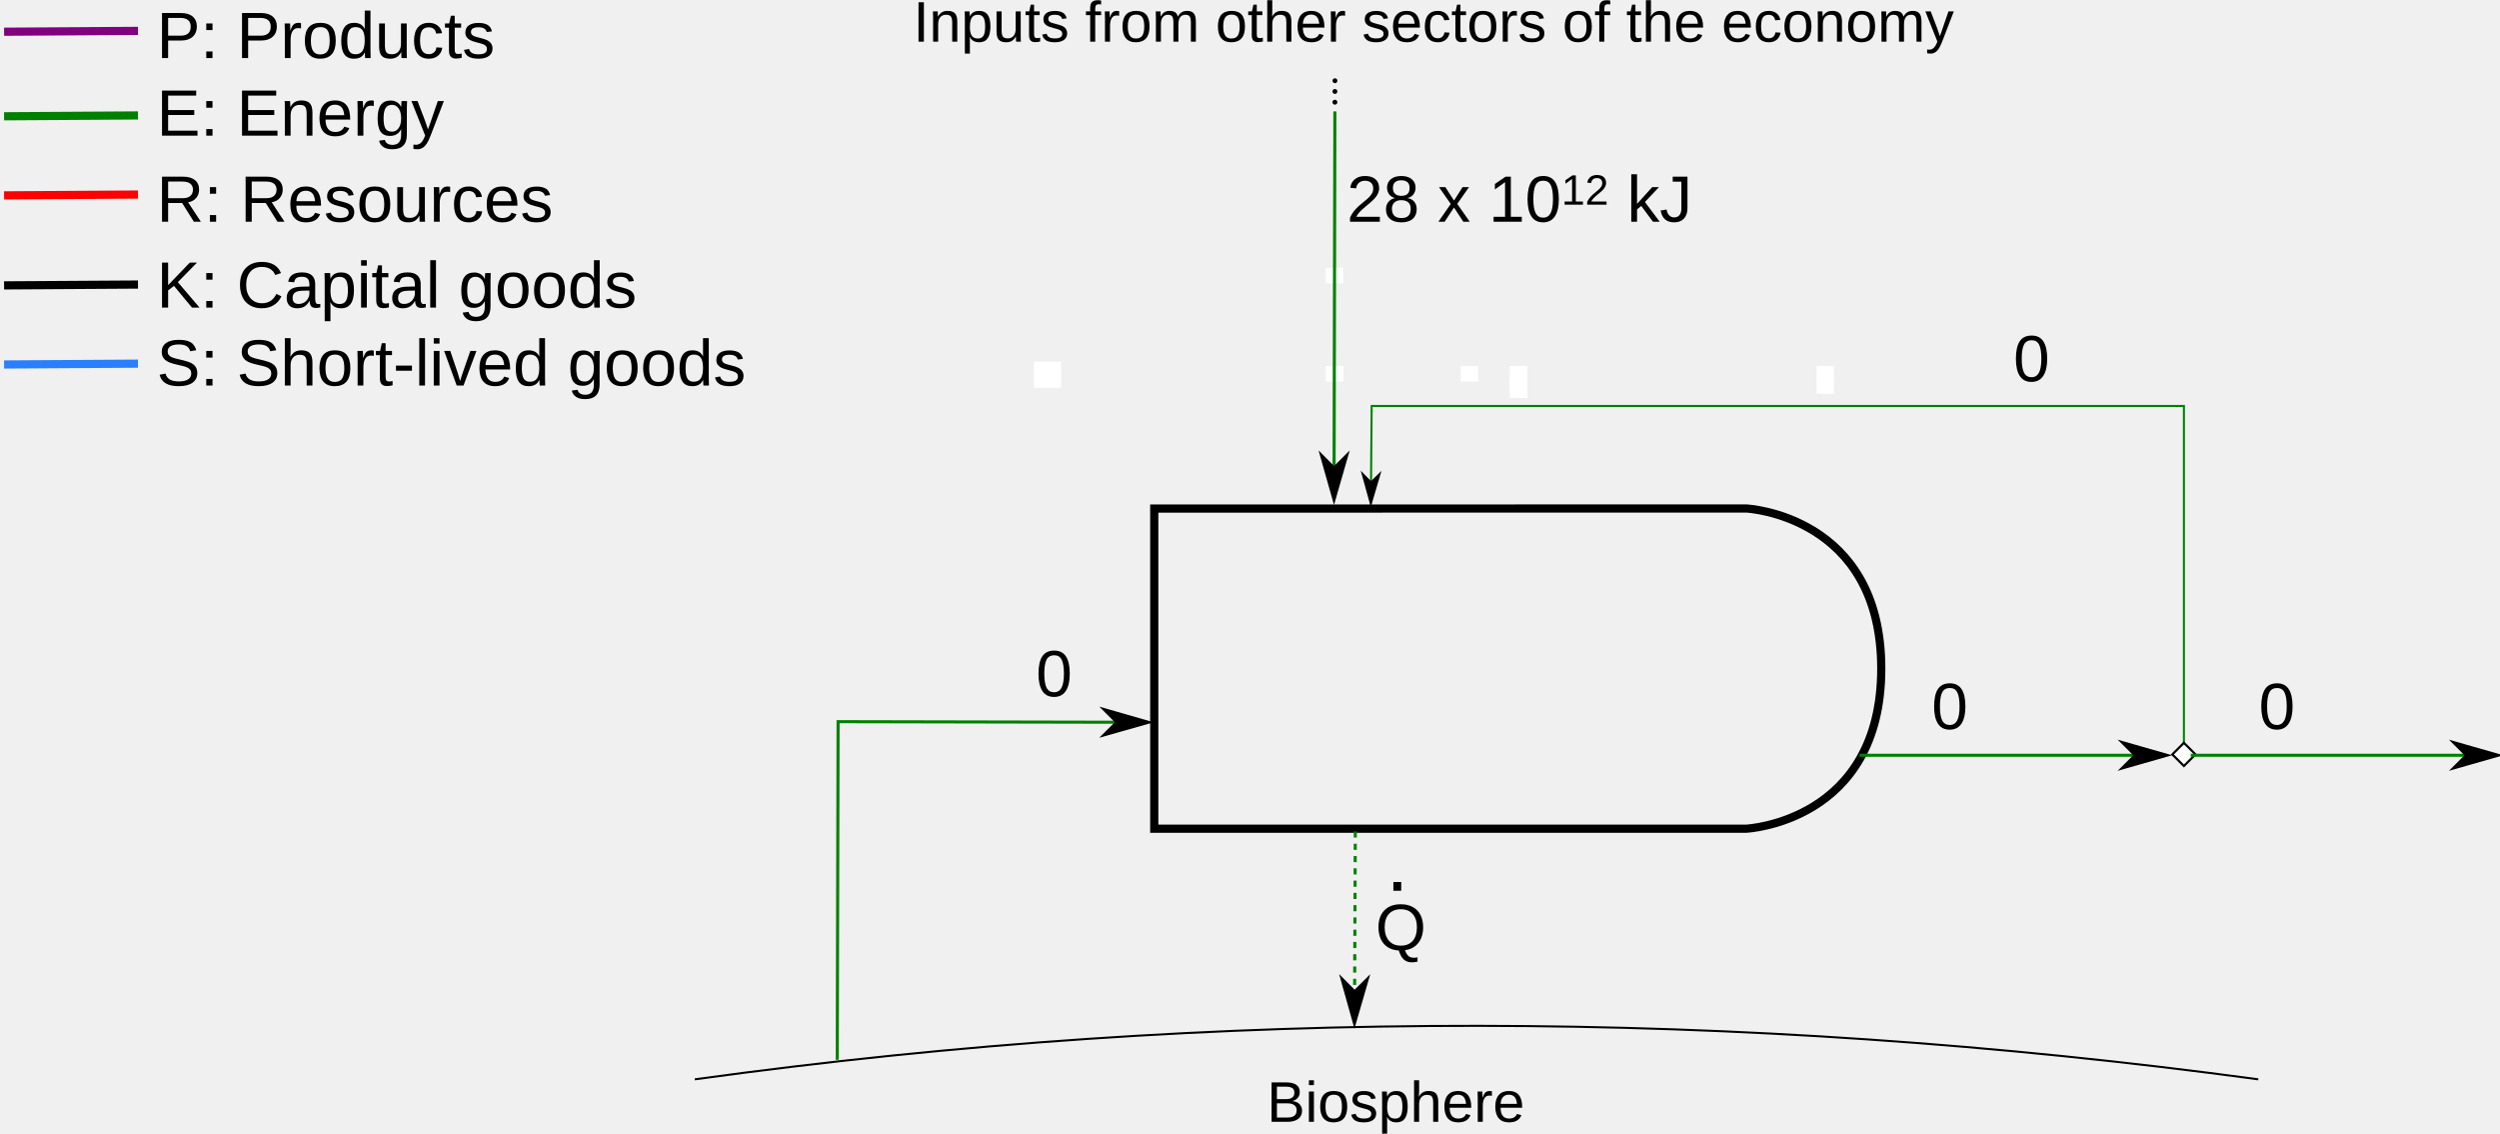
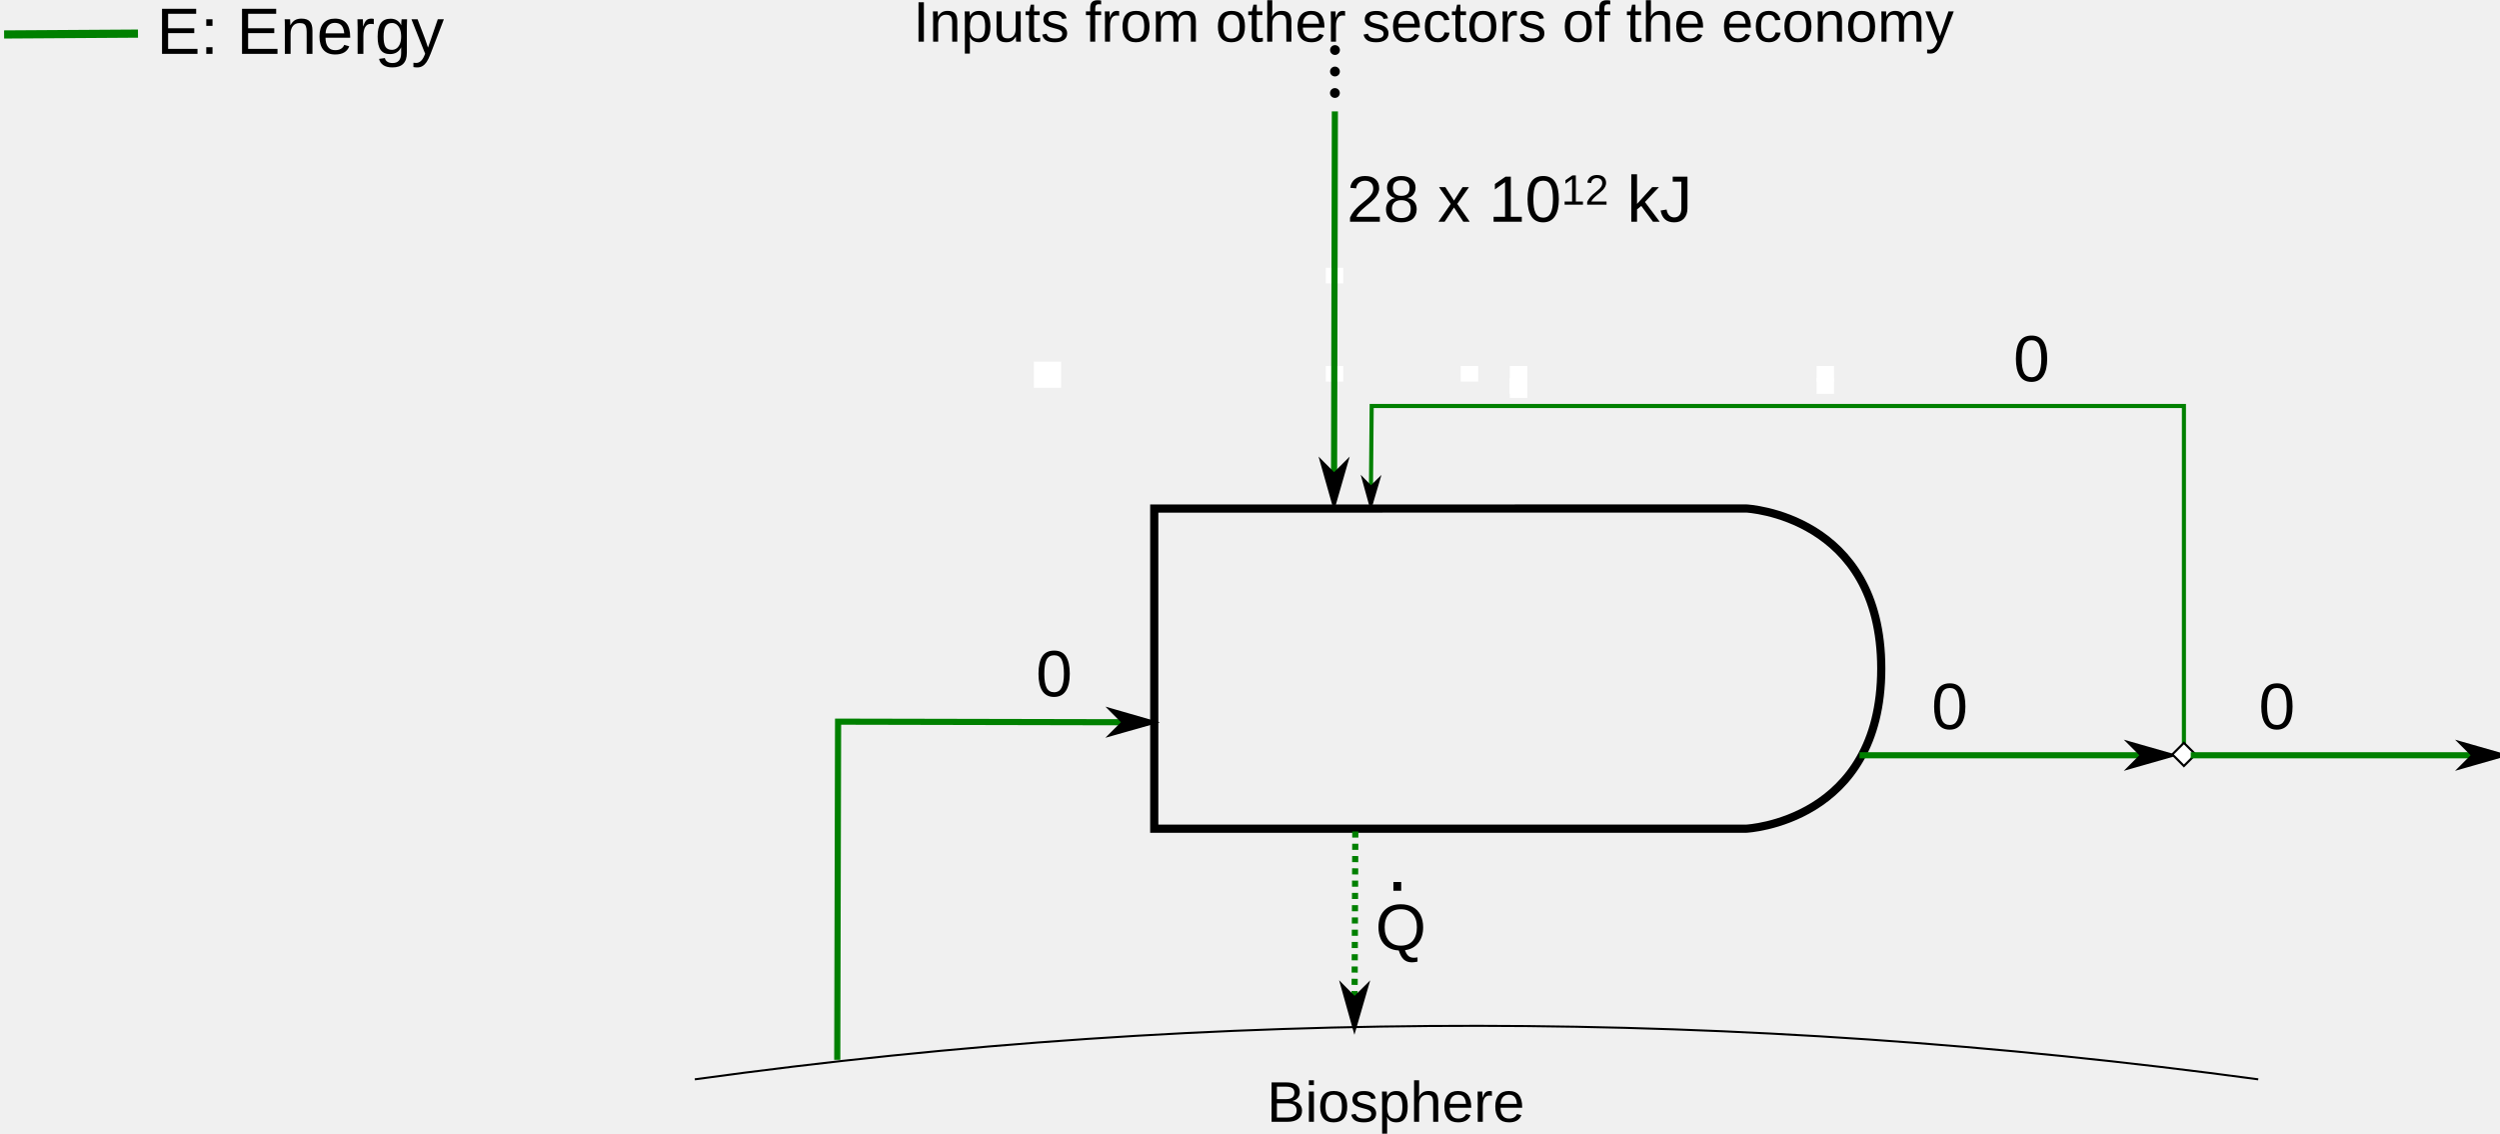
<svg xmlns="http://www.w3.org/2000/svg" width="1222.111" height="553.949" id="svg2" version="1.1">
  <defs id="defs4">
+     <marker orient="auto" refY="0.0" refX="0.0" id="EmptyDiamondM" style="overflow:visible">
+       <path id="path4078" d="M 0,-7.071 L -7.071,0 L 0,7.071 L 7.071,0 L 0,-7.071 z " style="fill-rule:evenodd;fill:#FFFFFF;stroke:#000000;stroke-width:1.0pt;marker-start:none" transform="scale(0.4)" />
+     </marker>
+     <marker orient="auto" refY="0.0" refX="0.0" id="Arrow1Mend" style="overflow:visible;">
+       <path id="path3977" d="M 0.0,0.0 L 5.0,-5.0 L -12.5,0.0 L 5.0,5.0 L 0.0,0.0 z " style="fill-rule:evenodd;stroke:#000000;stroke-width:1.0pt;marker-start:none;" transform="scale(0.4) rotate(180) translate(10,0)" />
+     </marker>
    <marker orient="auto" refY="0" refX="0" id="Arrow2Mend" style="overflow:visible">
      <path id="path3888" style="font-size:12px;fill-rule:evenodd;stroke-width:0.625;stroke-linejoin:round" d="M 8.719,4.034 -2.207,0.016 8.719,-4.002 c -1.745,2.372 -1.735,5.617 -6e-7,8.035 z" transform="scale(-0.6,-0.6)" />
    </marker>
    <marker orient="auto" refY="0" refX="0" id="EmptyDiamondL" style="overflow:visible">
      <path id="path3968" d="M 0,-7.071 -7.071,0 0,7.071 7.071,0 0,-7.071 z" style="fill:#ffffff;fill-rule:evenodd;stroke:#000000;stroke-width:1pt;marker-start:none" transform="scale(0.8,0.8)" />
    </marker>
    <marker style="overflow:visible" id="InfiniteLineStart" refX="0" refY="0" orient="auto">
      <g id="g4034" transform="translate(-13,0)">
        <circle d="M 3.8,0 C 3.8,0.442 3.442,0.8 3,0.8 2.558,0.8 2.2,0.442 2.2,0 c 0,-0.442 0.358,-0.8 0.8,-0.8 0.442,0 0.8,0.358 0.8,0.8 z" id="circle4036" r="0.8" cy="0" cx="3" />
        <circle d="M 7.3,0 C 7.3,0.442 6.942,0.8 6.5,0.8 6.058,0.8 5.7,0.442 5.7,0 c 0,-0.442 0.358,-0.8 0.8,-0.8 0.442,0 0.8,0.358 0.8,0.8 z" id="circle4038" r="0.8" cy="0" cx="6.5" />
        <circle d="M 10.8,0 C 10.8,0.442 10.442,0.8 10,0.8 9.558,0.8 9.2,0.442 9.2,0 c 0,-0.442 0.358,-0.8 0.8,-0.8 0.442,0 0.8,0.358 0.8,0.8 z" id="circle4040" r="0.8" cy="0" cx="10" />
      </g>
    </marker>
    <marker orient="auto" refY="0" refX="0" id="Arrow1Lend" style="overflow:visible">
      <path id="path3792" d="M 0,0 5,-5 -12.5,0 5,5 0,0 z" style="fill-rule:evenodd;stroke:#000000;stroke-width:1pt;marker-start:none" transform="matrix(-0.8,0,0,-0.8,-10,0)" />
    </marker>
    <marker orient="auto" refY="0" refX="0" id="Arrow1Lstart-0" style="overflow:visible">
      <path id="path4143-5" d="M 0,0 5,-5 -12.5,0 5,5 0,0 z" style="fill-rule:evenodd;stroke:#000000;stroke-width:1pt;marker-start:none" transform="matrix(0.8,0,0,0.8,10,0)" />
    </marker>
    <marker orient="auto" refY="0" refX="0" id="Arrow1Lend-7" style="overflow:visible">
      <path id="path4132-0" d="M 0,0 5,-5 -12.5,0 5,5 0,0 z" style="fill-rule:evenodd;stroke:#000000;stroke-width:1pt;marker-start:none" transform="matrix(-0.8,0,0,-0.8,-10,0)" />
    </marker>
    <marker style="overflow:visible" id="InfiniteLineStart-0" refX="0" refY="0" orient="auto">
      <g id="g4065-5" transform="translate(-13,0)">
        <circle d="M 3.8,0 C 3.8,0.442 3.442,0.8 3,0.8 2.558,0.8 2.2,0.442 2.2,0 c 0,-0.442 0.358,-0.8 0.8,-0.8 0.442,0 0.8,0.358 0.8,0.8 z" id="circle4067-6" r="0.8" cy="0" cx="3" />
        <circle d="M 7.3,0 C 7.3,0.442 6.942,0.8 6.5,0.8 6.058,0.8 5.7,0.442 5.7,0 c 0,-0.442 0.358,-0.8 0.8,-0.8 0.442,0 0.8,0.358 0.8,0.8 z" id="circle4069-78" r="0.8" cy="0" cx="6.5" />
        <circle d="M 10.8,0 C 10.8,0.442 10.442,0.8 10,0.8 9.558,0.8 9.2,0.442 9.2,0 c 0,-0.442 0.358,-0.8 0.8,-0.8 0.442,0 0.8,0.358 0.8,0.8 z" id="circle4071-06" r="0.8" cy="0" cx="10" />
      </g>
    </marker>
    <marker orient="auto" refY="0" refX="0" id="EmptyDiamondL-1" style="overflow:visible">
      <path id="path4169" d="M 0,-7.071 -7.071,0 0,7.071 7.071,0 0,-7.071 z" style="fill:#ffffff;fill-rule:evenodd;stroke:#000000;stroke-width:1pt;marker-start:none" transform="scale(0.8,0.8)" />
    </marker>
    <marker orient="auto" refY="0" refX="0" id="Arrow1Lstart-7" style="overflow:visible">
      <path id="path4143-9" d="M 0,0 5,-5 -12.5,0 5,5 0,0 z" style="fill-rule:evenodd;stroke:#000000;stroke-width:1pt;marker-start:none" transform="matrix(0.8,0,0,0.8,10,0)" />
    </marker>
    <marker orient="auto" refY="0" refX="0" id="Arrow1Lend-0" style="overflow:visible">
      <path id="path4132-2" d="M 0,0 5,-5 -12.5,0 5,5 0,0 z" style="fill-rule:evenodd;stroke:#000000;stroke-width:1pt;marker-start:none" transform="matrix(-0.8,0,0,-0.8,-10,0)" />
    </marker>
    <marker style="overflow:visible" id="InfiniteLineStart-3" refX="0" refY="0" orient="auto">
      <g id="g4065-9" transform="translate(-13,0)">
        <circle d="M 3.8,0 C 3.8,0.442 3.442,0.8 3,0.8 2.558,0.8 2.2,0.442 2.2,0 c 0,-0.442 0.358,-0.8 0.8,-0.8 0.442,0 0.8,0.358 0.8,0.8 z" id="circle4067-9" r="0.8" cy="0" cx="3" />
        <circle d="M 7.3,0 C 7.3,0.442 6.942,0.8 6.5,0.8 6.058,0.8 5.7,0.442 5.7,0 c 0,-0.442 0.358,-0.8 0.8,-0.8 0.442,0 0.8,0.358 0.8,0.8 z" id="circle4069-7" r="0.8" cy="0" cx="6.5" />
        <circle d="M 10.8,0 C 10.8,0.442 10.442,0.8 10,0.8 9.558,0.8 9.2,0.442 9.2,0 c 0,-0.442 0.358,-0.8 0.8,-0.8 0.442,0 0.8,0.358 0.8,0.8 z" id="circle4071-0" r="0.8" cy="0" cx="10" />
      </g>
    </marker>
    <marker orient="auto" refY="0" refX="0" id="InfiniteLineStart-7" style="overflow:visible">
      <g transform="translate(-13,0)" id="g4065">
        <circle cx="3" cy="0" r="0.8" id="circle4067" d="M 3.8,0 C 3.8,0.442 3.442,0.8 3,0.8 2.558,0.8 2.2,0.442 2.2,0 c 0,-0.442 0.358,-0.8 0.8,-0.8 0.442,0 0.8,0.358 0.8,0.8 z" />
        <circle cx="6.5" cy="0" r="0.8" id="circle4069" d="M 7.3,0 C 7.3,0.442 6.942,0.8 6.5,0.8 6.058,0.8 5.7,0.442 5.7,0 c 0,-0.442 0.358,-0.8 0.8,-0.8 0.442,0 0.8,0.358 0.8,0.8 z" />
        <circle cx="10" cy="0" r="0.8" id="circle4071" d="M 10.8,0 C 10.8,0.442 10.442,0.8 10,0.8 9.558,0.8 9.2,0.442 9.2,0 c 0,-0.442 0.358,-0.8 0.8,-0.8 0.442,0 0.8,0.358 0.8,0.8 z" />
      </g>
    </marker>
    <marker style="overflow:visible" id="Arrow1Lend-2" refX="0" refY="0" orient="auto">
      <path transform="matrix(-0.8,0,0,-0.8,-10,0)" style="fill-rule:evenodd;stroke:#000000;stroke-width:1pt;marker-start:none" d="M 0,0 5,-5 -12.5,0 5,5 0,0 z" id="path4132" />
    </marker>
    <marker style="overflow:visible" id="Arrow1Lstart" refX="0" refY="0" orient="auto">
      <path transform="matrix(0.8,0,0,0.8,10,0)" style="fill-rule:evenodd;stroke:#000000;stroke-width:1pt;marker-start:none" d="M 0,0 5,-5 -12.5,0 5,5 0,0 z" id="path4143" />
    </marker>
  </defs>
  <g id="layer1" transform="translate(833.1399,-154.8821)">
    <text xml:space="preserve" style="font-size:32px;font-style:normal;font-variant:normal;font-weight:bold;font-stretch:expanded;text-align:start;line-height:125%;letter-spacing:0px;word-spacing:0px;text-anchor:start;fill:#000000;fill-opacity:1;stroke:none;font-family:Engravers MT;-inkscape-font-specification:Engravers MT Bold Expanded" x="292.258" y="107.663" id="text6668" transform="translate(-121.7803,643.7631)">
      <tspan id="tspan6670" x="292.258" y="107.663" />
    </text>
-     <path id="path4734" d="m -831.14,170.394 65.479,-0.414" style="fill:none;stroke:#800080;stroke-width:4;stroke-linecap:butt;stroke-linejoin:miter;stroke-opacity:1;marker-start:none;marker-end:none" />
-     <path style="fill:none;stroke:#000000;stroke-width:4;stroke-linecap:butt;stroke-linejoin:miter;stroke-opacity:1;marker-start:none;marker-end:none" d="m -831.14,294.394 65.479,-0.414" id="path4736" />
-     <path style="fill:none;stroke:#008000;stroke-width:4;stroke-linecap:butt;stroke-linejoin:miter;stroke-opacity:1;marker-start:none;marker-end:none" d="m -831.14,211.728 65.479,-0.414" id="path4738" />
-     <path id="path4740" d="m -831.14,333.061 65.479,-0.414" style="fill:none;stroke:#2a7fff;stroke-width:4;stroke-linecap:butt;stroke-linejoin:miter;stroke-opacity:1;marker-start:none;marker-end:none" />
-     <text xml:space="preserve" style="font-size:32px;font-style:normal;font-variant:normal;font-weight:normal;font-stretch:normal;text-align:start;line-height:125%;letter-spacing:0px;word-spacing:0px;text-anchor:start;fill:#000000;fill-opacity:1;stroke:none;font-family:Arial;-inkscape-font-specification:Arial" x="-756.526" y="183.267" id="text5894">
-       <tspan id="tspan5896" x="-756.526" y="183.267">P: Products</tspan>
-     </text>
-     <text id="text5898" y="221.202" x="-756.526" style="font-size:32px;font-style:normal;font-variant:normal;font-weight:normal;font-stretch:normal;text-align:start;line-height:125%;letter-spacing:0px;word-spacing:0px;text-anchor:start;fill:#000000;fill-opacity:1;stroke:none;font-family:Arial;-inkscape-font-specification:Arial" xml:space="preserve">
-       <tspan y="221.202" x="-756.526" id="tspan5900">E: Energy</tspan>
-     </text>
-     <text xml:space="preserve" style="font-size:32px;font-style:normal;font-variant:normal;font-weight:normal;font-stretch:normal;text-align:start;line-height:125%;letter-spacing:0px;word-spacing:0px;text-anchor:start;fill:#000000;fill-opacity:1;stroke:none;font-family:Arial;-inkscape-font-specification:Arial" x="-756.526" y="343.357" id="text5902">
-       <tspan id="tspan5904" x="-756.526" y="343.357">S: Short-lived goods</tspan>
-     </text>
-     <text id="text5906" y="305.267" x="-756.526" style="font-size:32px;font-style:normal;font-variant:normal;font-weight:normal;font-stretch:normal;text-align:start;line-height:125%;letter-spacing:0px;word-spacing:0px;text-anchor:start;fill:#000000;fill-opacity:1;stroke:none;font-family:Arial;-inkscape-font-specification:Arial" xml:space="preserve">
-       <tspan y="305.267" x="-756.526" id="tspan5908">K: Capital goods</tspan>
+     <path style="fill:none;stroke:#008000;stroke-width:4;stroke-linecap:butt;stroke-linejoin:miter;stroke-opacity:1;marker-start:none;marker-end:none" d="m -831.14,171.728 65.479,-0.414" id="path4738" />
+     <text id="text5898" y="181.202" x="-756.526" style="font-size:32px;font-style:normal;font-variant:normal;font-weight:normal;font-stretch:normal;text-align:start;line-height:125%;letter-spacing:0px;word-spacing:0px;text-anchor:start;fill:#000000;fill-opacity:1;stroke:none;font-family:Arial;-inkscape-font-specification:Arial" xml:space="preserve">
+       <tspan y="181.202" x="-756.526" id="tspan5900">E: Energy</tspan>
    </text>
    <path id="path6782" d="m -268.666,403.498 0,156.485 289.541,0 c 0,0 66,-3.206 66,-78.265 0,-75.059 -66,-78.265 -66,-78.265 z" style="fill:none;stroke:#000000;stroke-width:4;stroke-linecap:butt;stroke-linejoin:miter;stroke-opacity:1" />
-     <path id="path6786" d="m -423.691,672.966 0.409,-165.304 151.459,0.31" style="fill:none;stroke:#008000;stroke-width:1.5;stroke-linecap:butt;stroke-linejoin:miter;stroke-opacity:1;marker-start:none;marker-end:url(#Arrow1Lend)" />
-     <path style="fill:none;stroke:#008000;stroke-width:1.5;stroke-linecap:butt;stroke-linejoin:miter;stroke-miterlimit:4;stroke-opacity:1;stroke-dasharray:3, 3;stroke-dashoffset:0;marker-start:none;marker-end:url(#Arrow1Lend)" d="m -170.335,561.347 -0.414,93.479" id="path6816" />
-     <path id="path6824" d="m 76.221,524.076 150,0.009" style="fill:none;stroke:#008000;stroke-width:1.5;stroke-linecap:butt;stroke-linejoin:miter;stroke-opacity:1;marker-end:url(#Arrow1Lend)" />
-     <path id="path6826" d="m 234.88,523.677 0.005,-170.33 -397.219,0 -0.414,47.479" style="fill:none;stroke:#008000;stroke-width:1px;stroke-linecap:butt;stroke-linejoin:miter;stroke-opacity:1;marker-start:url(#EmptyDiamondL);marker-end:url(#Arrow1Lend)" />
+     <path id="path6786" d="m -423.691,672.966 0.409,-165.304 151.459,0.31" style="fill:none;stroke:#008000;stroke-width:3;stroke-linecap:butt;stroke-linejoin:miter;stroke-opacity:1;marker-start:none;marker-end:url(#Arrow1Mend)" />
+     <path style="fill:none;stroke:#008000;stroke-width:3;stroke-linecap:butt;stroke-linejoin:miter;stroke-miterlimit:4;stroke-opacity:1;stroke-dasharray:3, 3;stroke-dashoffset:0;marker-start:none;marker-end:url(#Arrow1Mend)" d="m -170.335,561.347 -0.414,93.479" id="path6816" />
+     <path id="path6824" d="m 76.221,524.076 150,0.009" style="fill:none;stroke:#008000;stroke-width:3;stroke-linecap:butt;stroke-linejoin:miter;stroke-opacity:1;marker-end:url(#Arrow1Mend)" />
+     <path id="path6826" d="m 234.88,523.677 0.005,-170.33 -397.219,0 -0.414,47.479" style="fill:none;stroke:#008000;stroke-width:2;stroke-linecap:butt;stroke-linejoin:miter;stroke-opacity:1;marker-start:url(#EmptyDiamondM);marker-end:url(#Arrow1Mend)" />
    <rect style="fill:#ffffff;fill-opacity:1;stroke:none" id="rect6832" width="8.523" height="7.626" x="55.239" y="339.793" />
    <rect y="339.793" x="-94.761" height="7.626" width="8.523" id="rect6836" style="fill:#ffffff;fill-opacity:1;stroke:none" />
    <rect style="fill:#ffffff;fill-opacity:1;stroke:none" id="rect6838" width="8.523" height="7.626" x="-94.761" y="341.793" />
    <rect style="fill:#ffffff;fill-opacity:1;stroke:none" id="rect6852" width="13.338" height="12.782" x="-327.548" y="331.666" />
    <rect y="333.793" x="55.239" height="7.626" width="8.523" id="rect6854" style="fill:#ffffff;fill-opacity:1;stroke:none" />
    <rect y="339.793" x="-94.761" height="7.626" width="8.523" id="rect6862" style="fill:#ffffff;fill-opacity:1;stroke:none" />
    <rect style="fill:#ffffff;fill-opacity:1;stroke:none" id="rect6866" width="8.523" height="7.626" x="-94.761" y="333.793" />
    <rect y="333.793" x="-184.761" height="7.626" width="8.523" id="rect4707" style="fill:#ffffff;fill-opacity:1;stroke:none" />
    <rect y="333.793" x="-118.761" height="7.626" width="8.523" id="rect4711" style="fill:#ffffff;fill-opacity:1;stroke:none" />
    <rect style="fill:#ffffff;fill-opacity:1;stroke:none" id="rect4709" width="8.523" height="7.626" x="-184.761" y="285.793" />
-     <path id="path4705" d="m -180.334,209.347 -0.414,189.479" style="fill:none;stroke:#008000;stroke-width:1.5;stroke-linecap:butt;stroke-linejoin:miter;stroke-opacity:1;marker-start:url(#InfiniteLineStart-7);marker-end:url(#Arrow1Lend)" />
+     <path id="path4705" d="m -180.334,209.347 -0.414,189.479" style="fill:none;stroke:#008000;stroke-width:3;stroke-linecap:butt;stroke-linejoin:miter;stroke-opacity:1;marker-start:url(#InfiniteLineStart-7);marker-end:url(#Arrow1Mend)" />
    <text id="text4961" y="703.267" x="-131.094" style="font-size:28px;font-style:normal;font-variant:normal;font-weight:normal;font-stretch:normal;text-align:center;line-height:125%;letter-spacing:0px;word-spacing:0px;text-anchor:middle;fill:#000000;fill-opacity:1;stroke:none;font-family:Arial;-inkscape-font-specification:Arial" xml:space="preserve">
      <tspan y="703.267" x="-131.094" id="tspan4963">Biosphere</tspan>
    </text>
    <text id="text4965" y="175.267" x="-386.526" style="font-size:28px;font-style:normal;font-variant:normal;font-weight:normal;font-stretch:normal;text-align:start;line-height:125%;letter-spacing:0px;word-spacing:0px;text-anchor:start;fill:#000000;fill-opacity:1;stroke:none;font-family:Arial;-inkscape-font-specification:Arial" xml:space="preserve">
      <tspan y="175.267" x="-386.526" id="tspan4967">Inputs from other sectors of the economy</tspan>
    </text>
    <path style="fill:none;stroke:#000000;stroke-width:1px;stroke-linecap:butt;stroke-linejoin:miter;stroke-opacity:1" d="m 341.788,527.876 c 256.212,-35.344 510.705,-34.403 764.592,0" id="path3079" transform="translate(-835.1399,154.6341)" />
    <text xml:space="preserve" style="font-size:32px;font-style:normal;font-variant:normal;font-weight:normal;font-stretch:normal;text-align:start;line-height:125%;letter-spacing:0px;word-spacing:0px;text-anchor:start;fill:#000000;fill-opacity:1;stroke:none;font-family:Arial;-inkscape-font-specification:Arial" x="-174.526" y="263.267" id="text3081">
      <tspan id="tspan3083" x="-174.526" y="263.267">28 x 10<tspan style="font-size:65%;baseline-shift:super" id="tspan3208">12</tspan> kJ</tspan>
    </text>
    <text id="text3065" y="495.267" x="-326.526" style="font-size:32px;font-style:normal;font-variant:normal;font-weight:normal;font-stretch:normal;text-align:start;line-height:125%;letter-spacing:0px;word-spacing:0px;text-anchor:start;fill:#000000;fill-opacity:1;stroke:none;font-family:Arial;-inkscape-font-specification:Arial" xml:space="preserve">
      <tspan y="495.267" x="-326.526" id="tspan3067">0</tspan>
    </text>
    <text xml:space="preserve" style="font-size:32px;font-style:normal;font-variant:normal;font-weight:normal;font-stretch:normal;text-align:start;line-height:125%;letter-spacing:0px;word-spacing:0px;text-anchor:start;fill:#000000;fill-opacity:1;stroke:none;font-family:Arial;-inkscape-font-specification:Arial" x="-160.526" y="619.267" id="text3075">
      <tspan id="tspan3077" x="-160.526" y="619.267">Q</tspan>
    </text>
    <text xml:space="preserve" style="font-size:40px;font-style:normal;font-variant:normal;font-weight:normal;font-stretch:normal;text-align:start;line-height:125%;letter-spacing:0px;word-spacing:0px;text-anchor:start;fill:#000000;fill-opacity:1;stroke:none;font-family:Arial;-inkscape-font-specification:Arial" x="-155.367" y="590.324" id="text3082">
      <tspan id="tspan3084" x="-155.367" y="590.324">.</tspan>
    </text>
    <text id="text3086" y="511.267" x="111.474" style="font-size:32px;font-style:normal;font-variant:normal;font-weight:normal;font-stretch:normal;text-align:start;line-height:125%;letter-spacing:0px;word-spacing:0px;text-anchor:start;fill:#000000;fill-opacity:1;stroke:none;font-family:Arial;-inkscape-font-specification:Arial" xml:space="preserve">
      <tspan y="511.267" x="111.474" id="tspan3088">0</tspan>
    </text>
    <text xml:space="preserve" style="font-size:32px;font-style:normal;font-variant:normal;font-weight:normal;font-stretch:normal;text-align:start;line-height:125%;letter-spacing:0px;word-spacing:0px;text-anchor:start;fill:#000000;fill-opacity:1;stroke:none;font-family:Arial;-inkscape-font-specification:Arial" x="151.474" y="341.267" id="text3096">
      <tspan id="tspan3098" x="151.474" y="341.267">0</tspan>
    </text>
-     <path style="fill:none;stroke:#008000;stroke-width:1.5;stroke-linecap:butt;stroke-linejoin:miter;stroke-opacity:1;marker-end:url(#Arrow1Lend)" d="m 238.221,524.076 150,0.009" id="path3082" />
+     <path style="fill:none;stroke:#008000;stroke-width:3;stroke-linecap:butt;stroke-linejoin:miter;stroke-opacity:1;marker-end:url(#Arrow1Mend)" d="m 238.221,524.076 150,0.009" id="path3082" />
    <text xml:space="preserve" style="font-size:32px;font-style:normal;font-variant:normal;font-weight:normal;font-stretch:normal;text-align:start;line-height:125%;letter-spacing:0px;word-spacing:0px;text-anchor:start;fill:#000000;fill-opacity:1;stroke:none;font-family:Arial;-inkscape-font-specification:Arial" x="271.474" y="511.267" id="text3088">
      <tspan id="tspan3090" x="271.474" y="511.267">0</tspan>
    </text>
-     <path style="fill:none;stroke:#ff0000;stroke-width:4;stroke-linecap:butt;stroke-linejoin:miter;stroke-opacity:1;marker-start:none;marker-end:none" d="m -831.14,250.394 65.479,-0.414" id="path3088" />
-     <text id="text3090" y="263.267" x="-756.526" style="font-size:32px;font-style:normal;font-variant:normal;font-weight:normal;font-stretch:normal;text-align:start;line-height:125%;letter-spacing:0px;word-spacing:0px;text-anchor:start;fill:#000000;fill-opacity:1;stroke:none;font-family:Arial;-inkscape-font-specification:Arial" xml:space="preserve">
-       <tspan y="263.267" x="-756.526" id="tspan3093">R: Resources</tspan>
-     </text>
  </g>
</svg>
